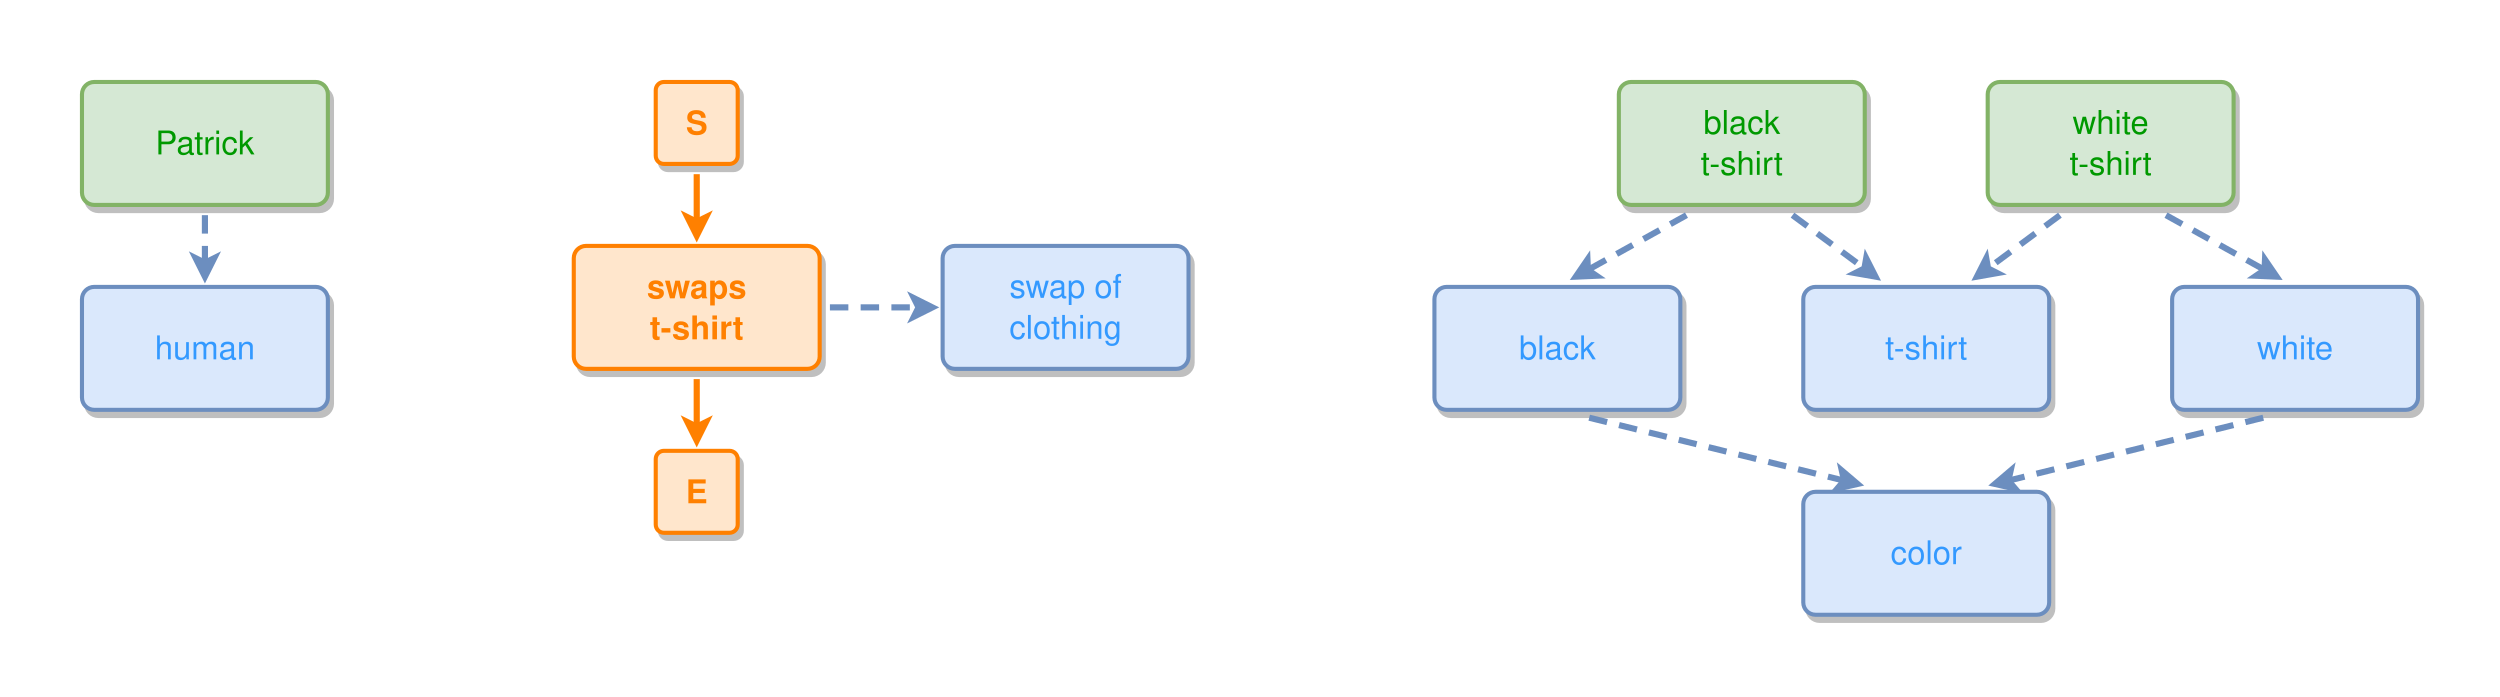
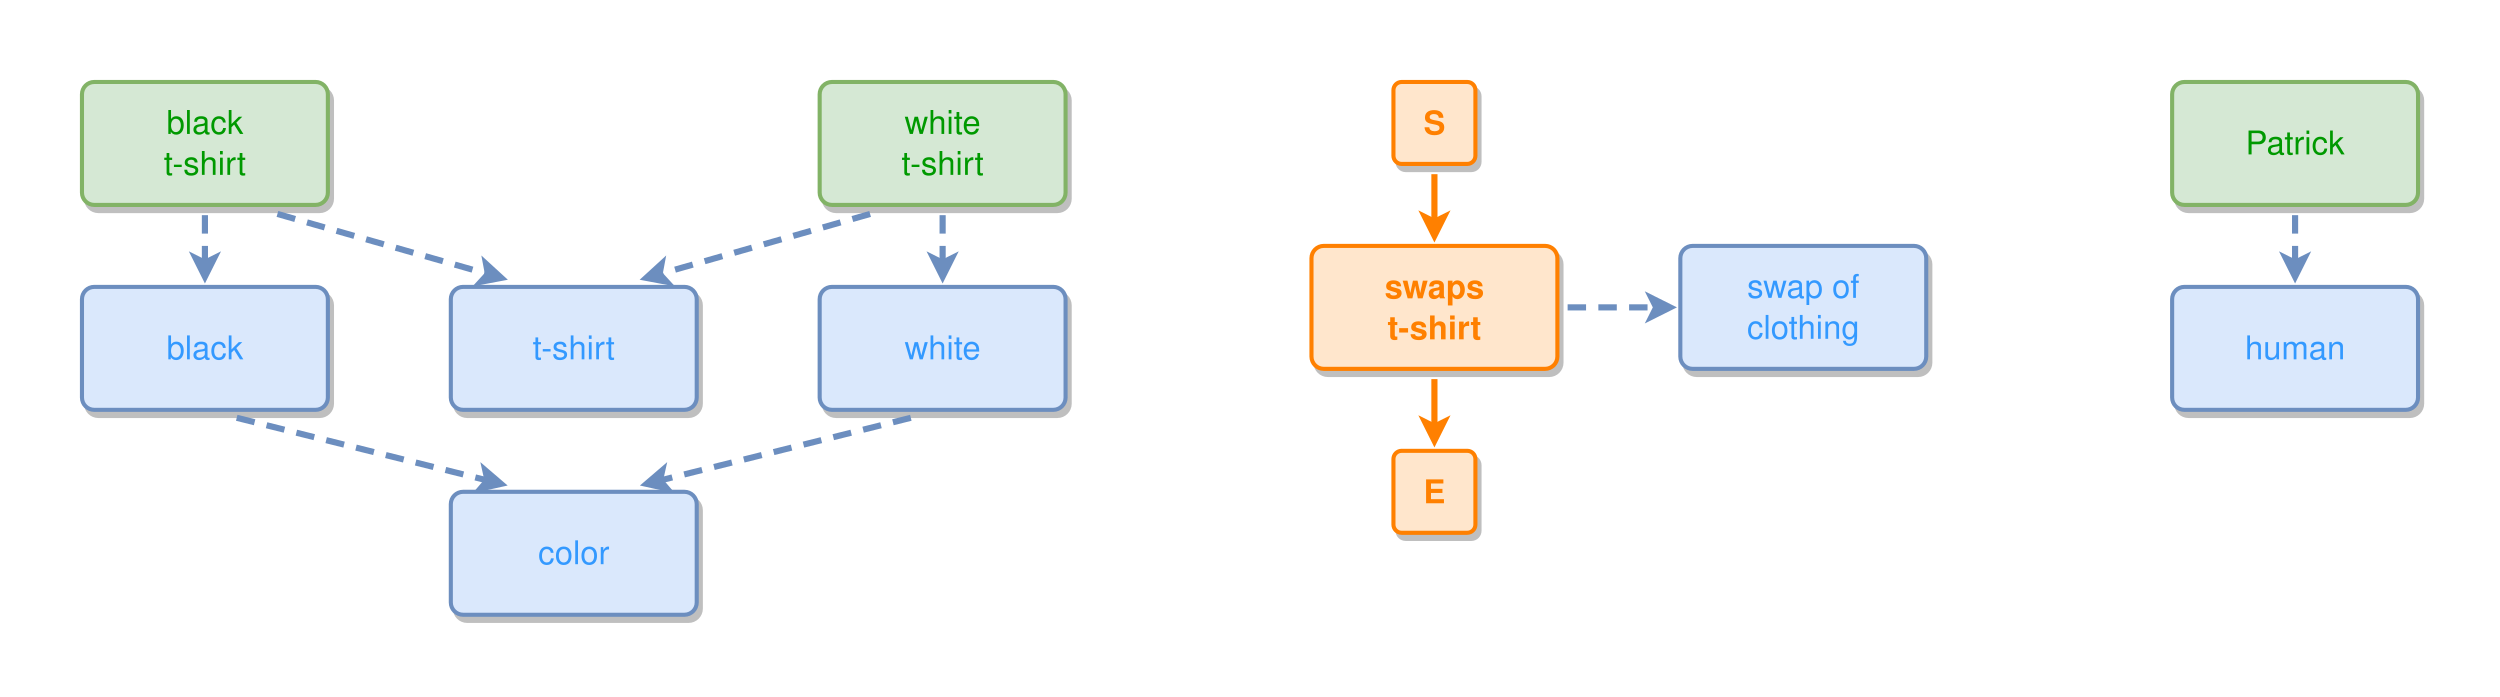
<svg xmlns="http://www.w3.org/2000/svg" width="1220" height="340" viewBox="0 0 1220 340">
  <defs>
  </defs>
  <g id="container-shells">
  </g>
  <g id="node-shadows">
+     <rect x="1060" y="40" width="120" height="60" rx="6" ry="6" fill="#000000" stroke="#000000" stroke-width="2" opacity="0.25" transform="translate(2,3)" />
+     <rect x="220" y="240" width="120" height="60" rx="6" ry="6" fill="#000000" stroke="#000000" stroke-width="2" opacity="0.25" transform="translate(2,3)" />
+     <rect x="680" y="40" width="40" height="40" rx="4" ry="4" fill="#000000" stroke="#000000" stroke-width="2" opacity="0.25" transform="translate(2,3)" />
+     <rect x="680" y="220" width="40" height="40" rx="4" ry="4" fill="#000000" stroke="#000000" stroke-width="2" opacity="0.25" transform="translate(2,3)" />
+     <rect x="1060" y="140" width="120" height="60" rx="6" ry="6" fill="#000000" stroke="#000000" stroke-width="2" opacity="0.25" transform="translate(2,3)" />
+     <rect x="640" y="120" width="120" height="60" rx="6" ry="6" fill="#000000" stroke="#000000" stroke-width="2" opacity="0.25" transform="translate(2,3)" />
+     <rect x="820" y="120" width="120" height="60" rx="6" ry="6" fill="#000000" stroke="#000000" stroke-width="2" opacity="0.25" transform="translate(2,3)" />
    <rect x="40" y="40" width="120" height="60" rx="6" ry="6" fill="#000000" stroke="#000000" stroke-width="2" opacity="0.25" transform="translate(2,3)" />
-     <rect x="880" y="240" width="120" height="60" rx="6" ry="6" fill="#000000" stroke="#000000" stroke-width="2" opacity="0.25" transform="translate(2,3)" />
-     <rect x="320" y="40" width="40" height="40" rx="4" ry="4" fill="#000000" stroke="#000000" stroke-width="2" opacity="0.25" transform="translate(2,3)" />
-     <rect x="320" y="220" width="40" height="40" rx="4" ry="4" fill="#000000" stroke="#000000" stroke-width="2" opacity="0.25" transform="translate(2,3)" />
+     <rect x="220" y="140" width="120" height="60" rx="6" ry="6" fill="#000000" stroke="#000000" stroke-width="2" opacity="0.25" transform="translate(2,3)" />
    <rect x="40" y="140" width="120" height="60" rx="6" ry="6" fill="#000000" stroke="#000000" stroke-width="2" opacity="0.25" transform="translate(2,3)" />
-     <rect x="280" y="120" width="120" height="60" rx="6" ry="6" fill="#000000" stroke="#000000" stroke-width="2" opacity="0.25" transform="translate(2,3)" />
-     <rect x="460" y="120" width="120" height="60" rx="6" ry="6" fill="#000000" stroke="#000000" stroke-width="2" opacity="0.25" transform="translate(2,3)" />
-     <rect x="790" y="40" width="120" height="60" rx="6" ry="6" fill="#000000" stroke="#000000" stroke-width="2" opacity="0.25" transform="translate(2,3)" />
-     <rect x="880" y="140" width="120" height="60" rx="6" ry="6" fill="#000000" stroke="#000000" stroke-width="2" opacity="0.25" transform="translate(2,3)" />
-     <rect x="700" y="140" width="120" height="60" rx="6" ry="6" fill="#000000" stroke="#000000" stroke-width="2" opacity="0.25" transform="translate(2,3)" />
-     <rect x="970" y="40" width="120" height="60" rx="6" ry="6" fill="#000000" stroke="#000000" stroke-width="2" opacity="0.25" transform="translate(2,3)" />
-     <rect x="1060" y="140" width="120" height="60" rx="6" ry="6" fill="#000000" stroke="#000000" stroke-width="2" opacity="0.25" transform="translate(2,3)" />
+     <rect x="400" y="40" width="120" height="60" rx="6" ry="6" fill="#000000" stroke="#000000" stroke-width="2" opacity="0.25" transform="translate(2,3)" />
+     <rect x="400" y="140" width="120" height="60" rx="6" ry="6" fill="#000000" stroke="#000000" stroke-width="2" opacity="0.25" transform="translate(2,3)" />
  </g>
  <g id="edges">
    <g class="edge" data-edge-idx="0" data-edge-base="expresses" data-edge-from="1" data-edge-to="2">
+       <line x1="1120.00" y1="105.00" x2="1120.00" y2="128.25" stroke="#6c8ebf" stroke-width="3" stroke-dasharray="9 6" />
+       <path d="M 1120.00 135.00 L 1115.50 126.00 L 1120.00 128.25 L 1124.50 126.00 Z" fill="#6c8ebf" stroke="#6c8ebf" stroke-width="3" stroke-miterlimit="10" />
+     </g>
+     <g class="edge" data-edge-idx="1" data-edge-base="expresses" data-edge-from="3" data-edge-to="4">
+       <line x1="765.00" y1="150.00" x2="808.25" y2="150.00" stroke="#6c8ebf" stroke-width="3" stroke-dasharray="9 6" />
+       <path d="M 815.00 150.00 L 806.00 154.50 L 808.25 150.00 L 806.00 145.50 Z" fill="#6c8ebf" stroke="#6c8ebf" stroke-width="3" stroke-miterlimit="10" />
+     </g>
+     <g class="edge" data-edge-idx="2" data-edge-base="expresses" data-edge-from="5" data-edge-to="6">
+       <line x1="135.38" y1="104.40" x2="238.13" y2="133.75" stroke="#6c8ebf" stroke-width="3" stroke-dasharray="9 6" />
+       <path d="M 244.62 135.60 L 234.73 137.46 L 238.13 133.75 L 237.20 128.81 Z" fill="#6c8ebf" stroke="#6c8ebf" stroke-width="3" stroke-miterlimit="10" />
+     </g>
+     <g class="edge" data-edge-idx="3" data-edge-base="expresses" data-edge-from="5" data-edge-to="7">
      <line x1="100.00" y1="105.00" x2="100.00" y2="128.25" stroke="#6c8ebf" stroke-width="3" stroke-dasharray="9 6" />
      <path d="M 100.00 135.00 L 95.50 126.00 L 100.00 128.25 L 104.50 126.00 Z" fill="#6c8ebf" stroke="#6c8ebf" stroke-width="3" stroke-miterlimit="10" />
    </g>
-     <g class="edge" data-edge-idx="1" data-edge-base="leadsto" data-edge-from="11" data-edge-to="3">
-       <line x1="340.00" y1="85.00" x2="340.00" y2="108.25" stroke="#ff8000" stroke-width="3" />
-       <path d="M 340.00 115.00 L 335.50 106.00 L 340.00 108.25 L 344.50 106.00 Z" fill="#ff8000" stroke="#ff8000" stroke-width="3" stroke-miterlimit="10" />
+     <g class="edge" data-edge-idx="4" data-edge-base="expresses" data-edge-from="8" data-edge-to="6">
+       <line x1="424.62" y1="104.40" x2="321.87" y2="133.75" stroke="#6c8ebf" stroke-width="3" stroke-dasharray="9 6" />
+       <path d="M 315.38 135.60 L 322.80 128.81 L 321.87 133.75 L 325.27 137.46 Z" fill="#6c8ebf" stroke="#6c8ebf" stroke-width="3" stroke-miterlimit="10" />
    </g>
-     <g class="edge" data-edge-idx="2" data-edge-base="leadsto" data-edge-from="3" data-edge-to="12">
-       <line x1="340.00" y1="185.00" x2="340.00" y2="208.25" stroke="#ff8000" stroke-width="3" />
-       <path d="M 340.00 215.00 L 335.50 206.00 L 340.00 208.25 L 344.50 206.00 Z" fill="#ff8000" stroke="#ff8000" stroke-width="3" stroke-miterlimit="10" />
-     </g>
-     <g class="edge" data-edge-idx="3" data-edge-base="expresses" data-edge-from="3" data-edge-to="4">
-       <line x1="405.00" y1="150.00" x2="448.25" y2="150.00" stroke="#6c8ebf" stroke-width="3" stroke-dasharray="9 6" />
-       <path d="M 455.00 150.00 L 446.00 154.50 L 448.25 150.00 L 446.00 145.50 Z" fill="#6c8ebf" stroke="#6c8ebf" stroke-width="3" stroke-miterlimit="10" />
-     </g>
-     <g class="edge" data-edge-idx="4" data-edge-base="expresses" data-edge-from="5" data-edge-to="6">
-       <line x1="874.75" y1="105.00" x2="909.83" y2="130.98" stroke="#6c8ebf" stroke-width="3" stroke-dasharray="9 6" />
-       <path d="M 915.25 135.00 L 905.34 133.26 L 909.83 130.98 L 910.70 126.03 Z" fill="#6c8ebf" stroke="#6c8ebf" stroke-width="3" stroke-miterlimit="10" />
-     </g>
-     <g class="edge" data-edge-idx="5" data-edge-base="expresses" data-edge-from="5" data-edge-to="7">
-       <line x1="823.00" y1="105.00" x2="774.90" y2="131.72" stroke="#6c8ebf" stroke-width="3" stroke-dasharray="9 6" />
-       <path d="M 769.00 135.00 L 774.68 126.70 L 774.90 131.72 L 779.05 134.56 Z" fill="#6c8ebf" stroke="#6c8ebf" stroke-width="3" stroke-miterlimit="10" />
+     <g class="edge" data-edge-idx="5" data-edge-base="expresses" data-edge-from="8" data-edge-to="9">
+       <line x1="460.00" y1="105.00" x2="460.00" y2="128.25" stroke="#6c8ebf" stroke-width="3" stroke-dasharray="9 6" />
+       <path d="M 460.00 135.00 L 455.50 126.00 L 460.00 128.25 L 464.50 126.00 Z" fill="#6c8ebf" stroke="#6c8ebf" stroke-width="3" stroke-miterlimit="10" />
    </g>
    <g class="edge" data-edge-idx="6" data-edge-base="expresses" data-edge-from="7" data-edge-to="10">
-       <line x1="775.53" y1="203.84" x2="899.91" y2="234.55" stroke="#6c8ebf" stroke-width="3" stroke-dasharray="9 6" />
-       <path d="M 906.47 236.16 L 896.65 238.38 L 899.91 234.55 L 898.81 229.64 Z" fill="#6c8ebf" stroke="#6c8ebf" stroke-width="3" stroke-miterlimit="10" />
+       <line x1="115.52" y1="203.88" x2="237.93" y2="234.48" stroke="#6c8ebf" stroke-width="3" stroke-dasharray="9 6" />
+       <path d="M 244.48 236.12 L 234.66 238.30 L 237.93 234.48 L 236.84 229.57 Z" fill="#6c8ebf" stroke="#6c8ebf" stroke-width="3" stroke-miterlimit="10" />
    </g>
-     <g class="edge" data-edge-idx="7" data-edge-base="expresses" data-edge-from="8" data-edge-to="6">
-       <line x1="1005.25" y1="105.00" x2="970.17" y2="130.98" stroke="#6c8ebf" stroke-width="3" stroke-dasharray="9 6" />
-       <path d="M 964.75 135.00 L 969.30 126.03 L 970.17 130.98 L 974.66 133.26 Z" fill="#6c8ebf" stroke="#6c8ebf" stroke-width="3" stroke-miterlimit="10" />
+     <g class="edge" data-edge-idx="7" data-edge-base="expresses" data-edge-from="9" data-edge-to="10">
+       <line x1="444.48" y1="203.88" x2="322.07" y2="234.48" stroke="#6c8ebf" stroke-width="3" stroke-dasharray="9 6" />
+       <path d="M 315.52 236.12 L 323.16 229.57 L 322.07 234.48 L 325.34 238.30 Z" fill="#6c8ebf" stroke="#6c8ebf" stroke-width="3" stroke-miterlimit="10" />
    </g>
-     <g class="edge" data-edge-idx="8" data-edge-base="expresses" data-edge-from="8" data-edge-to="9">
-       <line x1="1057.00" y1="105.00" x2="1105.10" y2="131.72" stroke="#6c8ebf" stroke-width="3" stroke-dasharray="9 6" />
-       <path d="M 1111.00 135.00 L 1100.95 134.56 L 1105.10 131.72 L 1105.32 126.70 Z" fill="#6c8ebf" stroke="#6c8ebf" stroke-width="3" stroke-miterlimit="10" />
+     <g class="edge" data-edge-idx="8" data-edge-base="leadsto" data-edge-from="11" data-edge-to="3">
+       <line x1="700.00" y1="85.00" x2="700.00" y2="108.25" stroke="#ff8000" stroke-width="3" />
+       <path d="M 700.00 115.00 L 695.50 106.00 L 700.00 108.25 L 704.50 106.00 Z" fill="#ff8000" stroke="#ff8000" stroke-width="3" stroke-miterlimit="10" />
    </g>
-     <g class="edge" data-edge-idx="9" data-edge-base="expresses" data-edge-from="9" data-edge-to="10">
-       <line x1="1104.47" y1="203.84" x2="980.09" y2="234.55" stroke="#6c8ebf" stroke-width="3" stroke-dasharray="9 6" />
-       <path d="M 973.53 236.16 L 981.19 229.64 L 980.09 234.55 L 983.35 238.38 Z" fill="#6c8ebf" stroke="#6c8ebf" stroke-width="3" stroke-miterlimit="10" />
+     <g class="edge" data-edge-idx="9" data-edge-base="leadsto" data-edge-from="3" data-edge-to="12">
+       <line x1="700.00" y1="185.00" x2="700.00" y2="208.25" stroke="#ff8000" stroke-width="3" />
+       <path d="M 700.00 215.00 L 695.50 206.00 L 700.00 208.25 L 704.50 206.00 Z" fill="#ff8000" stroke="#ff8000" stroke-width="3" stroke-miterlimit="10" />
    </g>
  </g>
  <g id="nodes">
+     <rect x="1060" y="40" width="120" height="60" rx="6" ry="6" fill="#d5e8d4" stroke="#82b366" stroke-width="2" />
+     <text x="1120" y="70" text-anchor="middle" dominant-baseline="middle" font-family="Helvetica,Inter,Segoe UI,Arial" font-size="16" font-weight="normal" fill="#009900">Patrick</text>
+     <rect x="220" y="240" width="120" height="60" rx="6" ry="6" fill="#dae8fc" stroke="#6c8ebf" stroke-width="2" />
+     <text x="280" y="270" text-anchor="middle" dominant-baseline="middle" font-family="Helvetica,Inter,Segoe UI,Arial" font-size="16" font-weight="normal" fill="#3399ff">color</text>
+     <rect x="680" y="40" width="40" height="40" rx="4" ry="4" fill="#ffe6cc" stroke="#ff8000" stroke-width="2" />
+     <text x="700" y="60" text-anchor="middle" dominant-baseline="middle" font-family="Helvetica,Inter,Segoe UI,Arial" font-size="16" font-weight="bold" fill="#ff8000">S</text>
+     <rect x="680" y="220" width="40" height="40" rx="4" ry="4" fill="#ffe6cc" stroke="#ff8000" stroke-width="2" />
+     <text x="700" y="240" text-anchor="middle" dominant-baseline="middle" font-family="Helvetica,Inter,Segoe UI,Arial" font-size="16" font-weight="bold" fill="#ff8000">E</text>
+     <rect x="1060" y="140" width="120" height="60" rx="6" ry="6" fill="#dae8fc" stroke="#6c8ebf" stroke-width="2" />
+     <text x="1120" y="170" text-anchor="middle" dominant-baseline="middle" font-family="Helvetica,Inter,Segoe UI,Arial" font-size="16" font-weight="normal" fill="#3399ff">human</text>
+     <rect x="640" y="120" width="120" height="60" rx="6" ry="6" fill="#ffe6cc" stroke="#ff8000" stroke-width="2" />
+     <text x="700" y="140" text-anchor="middle" dominant-baseline="middle" font-family="Helvetica,Inter,Segoe UI,Arial" font-size="16" font-weight="bold" fill="#ff8000">swaps</text>
+     <text x="700" y="160" text-anchor="middle" dominant-baseline="middle" font-family="Helvetica,Inter,Segoe UI,Arial" font-size="16" font-weight="bold" fill="#ff8000">t-shirt</text>
+     <rect x="820" y="120" width="120" height="60" rx="6" ry="6" fill="#dae8fc" stroke="#6c8ebf" stroke-width="2" />
+     <text x="880" y="140" text-anchor="middle" dominant-baseline="middle" font-family="Helvetica,Inter,Segoe UI,Arial" font-size="16" font-weight="normal" fill="#3399ff">swap of</text>
+     <text x="880" y="160" text-anchor="middle" dominant-baseline="middle" font-family="Helvetica,Inter,Segoe UI,Arial" font-size="16" font-weight="normal" fill="#3399ff">clothing</text>
    <rect x="40" y="40" width="120" height="60" rx="6" ry="6" fill="#d5e8d4" stroke="#82b366" stroke-width="2" />
-     <text x="100" y="70" text-anchor="middle" dominant-baseline="middle" font-family="Helvetica,Inter,Segoe UI,Arial" font-size="16" font-weight="normal" fill="#009900">Patrick</text>
-     <rect x="880" y="240" width="120" height="60" rx="6" ry="6" fill="#dae8fc" stroke="#6c8ebf" stroke-width="2" />
-     <text x="940" y="270" text-anchor="middle" dominant-baseline="middle" font-family="Helvetica,Inter,Segoe UI,Arial" font-size="16" font-weight="normal" fill="#3399ff">color</text>
-     <rect x="320" y="40" width="40" height="40" rx="4" ry="4" fill="#ffe6cc" stroke="#ff8000" stroke-width="2" />
-     <text x="340" y="60" text-anchor="middle" dominant-baseline="middle" font-family="Helvetica,Inter,Segoe UI,Arial" font-size="16" font-weight="bold" fill="#ff8000">S</text>
-     <rect x="320" y="220" width="40" height="40" rx="4" ry="4" fill="#ffe6cc" stroke="#ff8000" stroke-width="2" />
-     <text x="340" y="240" text-anchor="middle" dominant-baseline="middle" font-family="Helvetica,Inter,Segoe UI,Arial" font-size="16" font-weight="bold" fill="#ff8000">E</text>
+     <text x="100" y="60" text-anchor="middle" dominant-baseline="middle" font-family="Helvetica,Inter,Segoe UI,Arial" font-size="16" font-weight="normal" fill="#009900">black</text>
+     <text x="100" y="80" text-anchor="middle" dominant-baseline="middle" font-family="Helvetica,Inter,Segoe UI,Arial" font-size="16" font-weight="normal" fill="#009900">t-shirt</text>
+     <rect x="220" y="140" width="120" height="60" rx="6" ry="6" fill="#dae8fc" stroke="#6c8ebf" stroke-width="2" />
+     <text x="280" y="170" text-anchor="middle" dominant-baseline="middle" font-family="Helvetica,Inter,Segoe UI,Arial" font-size="16" font-weight="normal" fill="#3399ff">t-shirt</text>
    <rect x="40" y="140" width="120" height="60" rx="6" ry="6" fill="#dae8fc" stroke="#6c8ebf" stroke-width="2" />
-     <text x="100" y="170" text-anchor="middle" dominant-baseline="middle" font-family="Helvetica,Inter,Segoe UI,Arial" font-size="16" font-weight="normal" fill="#3399ff">human</text>
-     <rect x="280" y="120" width="120" height="60" rx="6" ry="6" fill="#ffe6cc" stroke="#ff8000" stroke-width="2" />
-     <text x="340" y="140" text-anchor="middle" dominant-baseline="middle" font-family="Helvetica,Inter,Segoe UI,Arial" font-size="16" font-weight="bold" fill="#ff8000">swaps</text>
-     <text x="340" y="160" text-anchor="middle" dominant-baseline="middle" font-family="Helvetica,Inter,Segoe UI,Arial" font-size="16" font-weight="bold" fill="#ff8000">t-shirt</text>
-     <rect x="460" y="120" width="120" height="60" rx="6" ry="6" fill="#dae8fc" stroke="#6c8ebf" stroke-width="2" />
-     <text x="520" y="140" text-anchor="middle" dominant-baseline="middle" font-family="Helvetica,Inter,Segoe UI,Arial" font-size="16" font-weight="normal" fill="#3399ff">swap of</text>
-     <text x="520" y="160" text-anchor="middle" dominant-baseline="middle" font-family="Helvetica,Inter,Segoe UI,Arial" font-size="16" font-weight="normal" fill="#3399ff">clothing</text>
-     <rect x="790" y="40" width="120" height="60" rx="6" ry="6" fill="#d5e8d4" stroke="#82b366" stroke-width="2" />
-     <text x="850" y="60" text-anchor="middle" dominant-baseline="middle" font-family="Helvetica,Inter,Segoe UI,Arial" font-size="16" font-weight="normal" fill="#009900">black</text>
-     <text x="850" y="80" text-anchor="middle" dominant-baseline="middle" font-family="Helvetica,Inter,Segoe UI,Arial" font-size="16" font-weight="normal" fill="#009900">t-shirt</text>
-     <rect x="880" y="140" width="120" height="60" rx="6" ry="6" fill="#dae8fc" stroke="#6c8ebf" stroke-width="2" />
-     <text x="940" y="170" text-anchor="middle" dominant-baseline="middle" font-family="Helvetica,Inter,Segoe UI,Arial" font-size="16" font-weight="normal" fill="#3399ff">t-shirt</text>
-     <rect x="700" y="140" width="120" height="60" rx="6" ry="6" fill="#dae8fc" stroke="#6c8ebf" stroke-width="2" />
-     <text x="760" y="170" text-anchor="middle" dominant-baseline="middle" font-family="Helvetica,Inter,Segoe UI,Arial" font-size="16" font-weight="normal" fill="#3399ff">black</text>
-     <rect x="970" y="40" width="120" height="60" rx="6" ry="6" fill="#d5e8d4" stroke="#82b366" stroke-width="2" />
-     <text x="1030" y="60" text-anchor="middle" dominant-baseline="middle" font-family="Helvetica,Inter,Segoe UI,Arial" font-size="16" font-weight="normal" fill="#009900">white</text>
-     <text x="1030" y="80" text-anchor="middle" dominant-baseline="middle" font-family="Helvetica,Inter,Segoe UI,Arial" font-size="16" font-weight="normal" fill="#009900">t-shirt</text>
-     <rect x="1060" y="140" width="120" height="60" rx="6" ry="6" fill="#dae8fc" stroke="#6c8ebf" stroke-width="2" />
-     <text x="1120" y="170" text-anchor="middle" dominant-baseline="middle" font-family="Helvetica,Inter,Segoe UI,Arial" font-size="16" font-weight="normal" fill="#3399ff">white</text>
+     <text x="100" y="170" text-anchor="middle" dominant-baseline="middle" font-family="Helvetica,Inter,Segoe UI,Arial" font-size="16" font-weight="normal" fill="#3399ff">black</text>
+     <rect x="400" y="40" width="120" height="60" rx="6" ry="6" fill="#d5e8d4" stroke="#82b366" stroke-width="2" />
+     <text x="460" y="60" text-anchor="middle" dominant-baseline="middle" font-family="Helvetica,Inter,Segoe UI,Arial" font-size="16" font-weight="normal" fill="#009900">white</text>
+     <text x="460" y="80" text-anchor="middle" dominant-baseline="middle" font-family="Helvetica,Inter,Segoe UI,Arial" font-size="16" font-weight="normal" fill="#009900">t-shirt</text>
+     <rect x="400" y="140" width="120" height="60" rx="6" ry="6" fill="#dae8fc" stroke="#6c8ebf" stroke-width="2" />
+     <text x="460" y="170" text-anchor="middle" dominant-baseline="middle" font-family="Helvetica,Inter,Segoe UI,Arial" font-size="16" font-weight="normal" fill="#3399ff">white</text>
  </g>
</svg>
